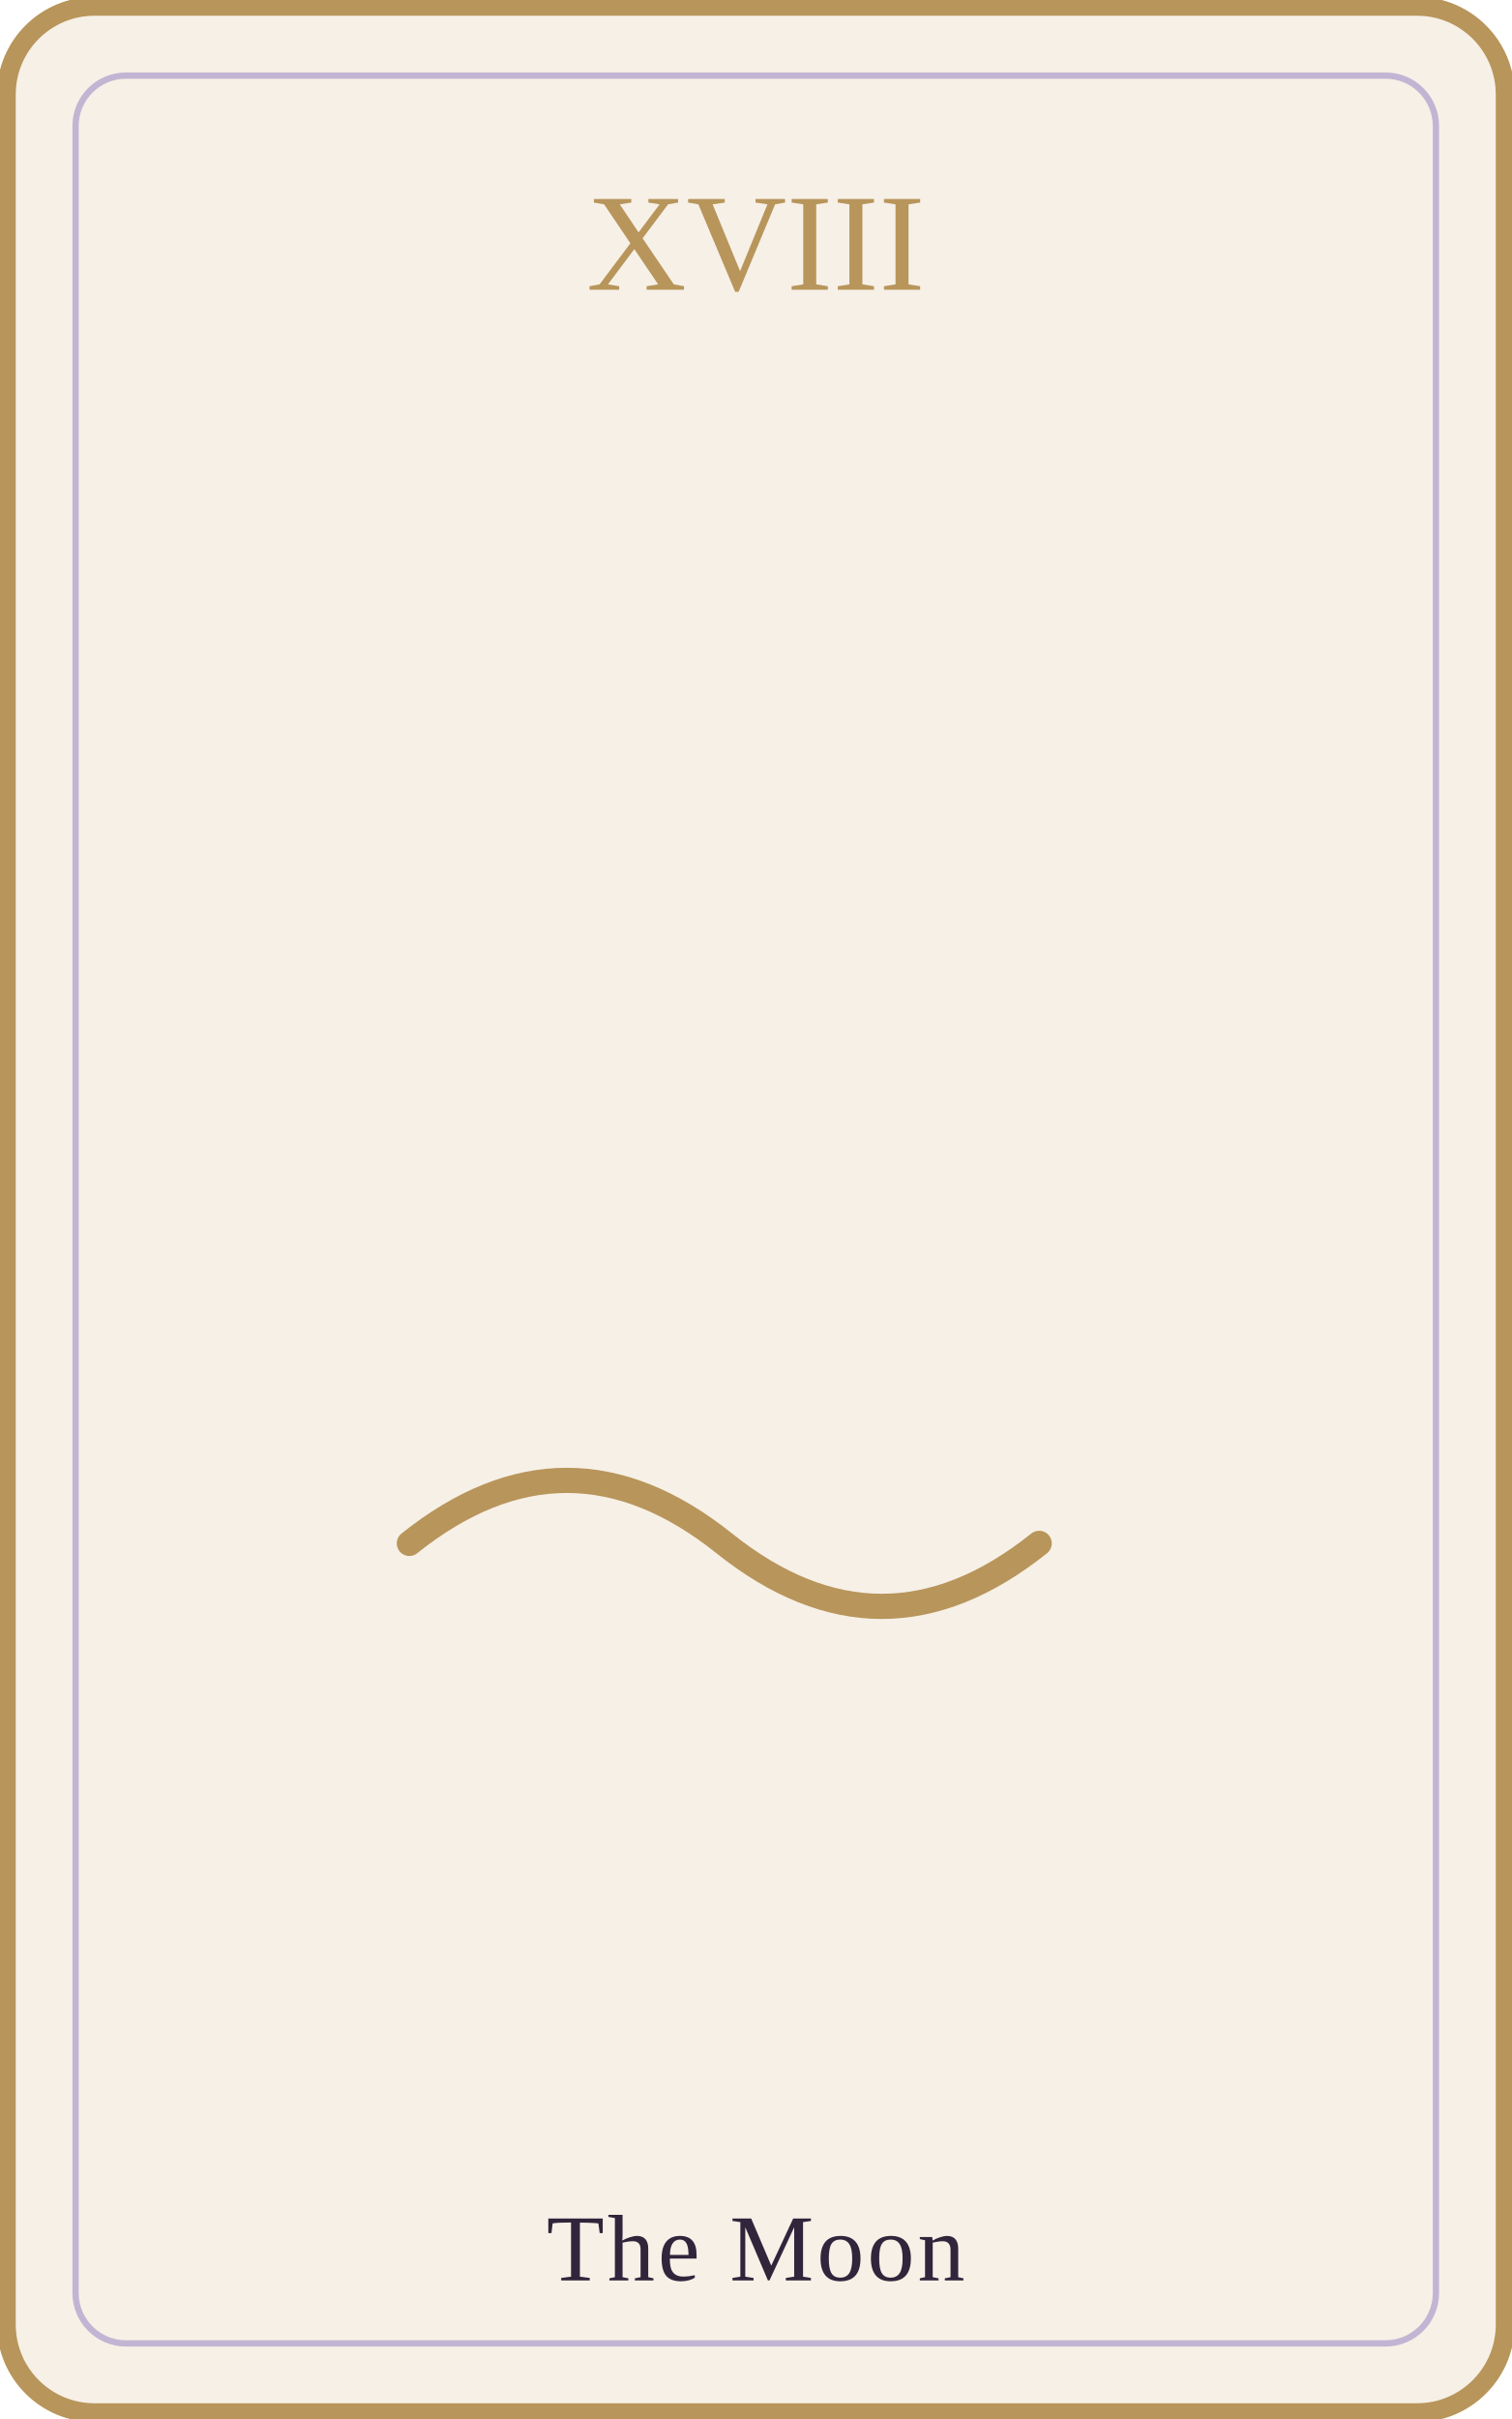
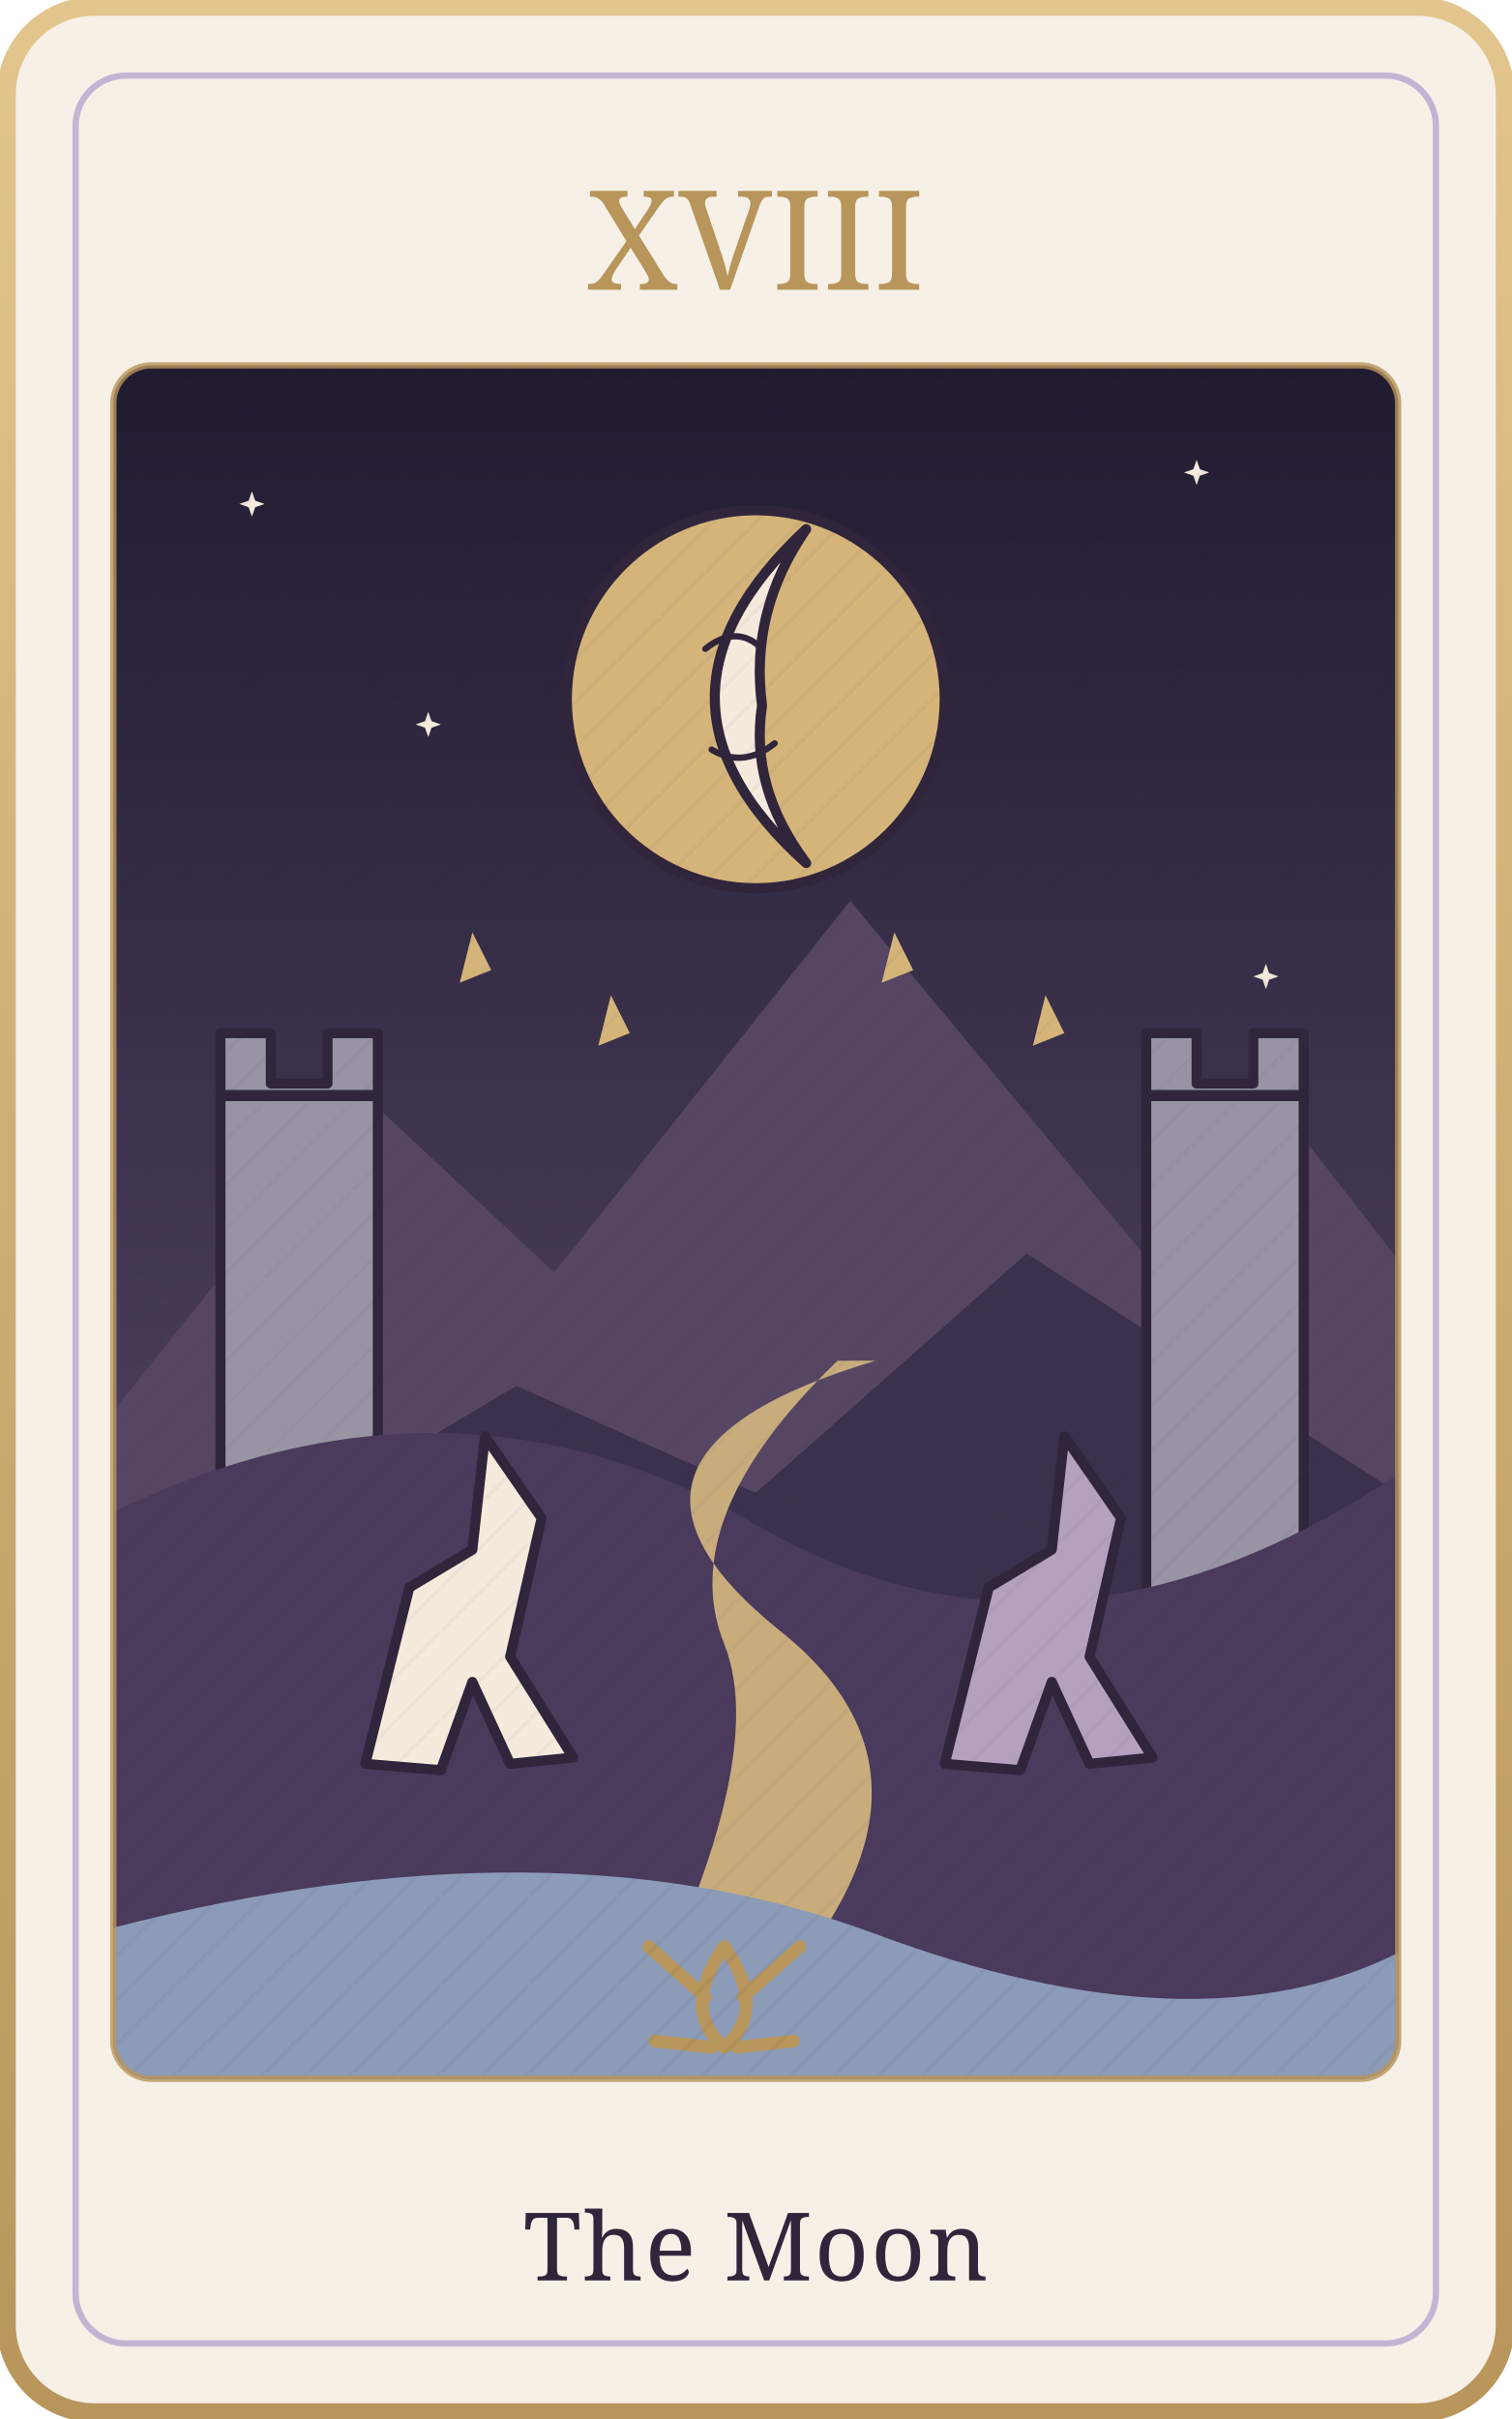
<svg xmlns="http://www.w3.org/2000/svg" viewBox="0 0 240 384" role="img" aria-label="The Moon">
-   <rect x="1" y="1" width="238" height="382" rx="14" fill="#f6f0e7" stroke="#b8955a" stroke-width="3" />
-   <rect x="12" y="12" width="216" height="360" rx="8" fill="none" stroke="#ac9bcb" stroke-width="1" opacity="0.7" />
-   <text x="120" y="46" text-anchor="middle" font-family="Georgia, 'Times New Roman', serif" font-size="22" fill="#b8955a">XVIII</text>
-   <g stroke="#30253b" stroke-width="4" fill="none" stroke-linecap="round" stroke-linejoin="round">
-     <path d="M 135 135 a 32 32 0 1 0 0 64 a 24 24 0 1 1 0 -64 z" fill="#30253b" stroke="none" />
-     <path d="M 65 245 q 25 -20 50 0 q 25 20 50 0" stroke="#b8955a" />
+   <defs>
+     <linearGradient id="gold" x2="0" y2="1">
+       <stop stop-color="#e3c68e" />
+       <stop offset="1" stop-color="#b8955a" />
+     </linearGradient>
+     <linearGradient id="sky" x2="0" y2="1">
+       <stop stop-color="#211b30" />
+       <stop offset="1" stop-color="#625173" />
+     </linearGradient>
+     <linearGradient id="day" x2="0" y2="1">
+       <stop stop-color="#f5e7c8" />
+       <stop offset="1" stop-color="#e5d6cf" />
+     </linearGradient>
+     <pattern id="engraving" width="7" height="7" patternUnits="userSpaceOnUse">
+       <path d="M0 7 L7 0" stroke="#30253b" opacity=".045" stroke-width=".6" />
+     </pattern>
+     <clipPath id="picture">
+       <rect x="18" y="58" width="204" height="272" rx="6" />
+     </clipPath>
+   </defs>
+   <rect x="1" y="1" width="238" height="382" rx="14" fill="#f6f0e7" stroke="url(#gold)" stroke-width="3" />
+   <rect x="12" y="12" width="216" height="360" rx="8" fill="none" stroke="#ac9bcb" opacity=".7" />
+   <text x="120" y="46" text-anchor="middle" font-family="Georgia,serif" font-size="22" fill="#b8955a">XVIII</text>
+   <g clip-path="url(#picture)" stroke="#30253b" stroke-width="1.6" stroke-linejoin="round" stroke-linecap="round">
+     <rect x="18" y="58" width="204" height="272" fill="url(#sky)" stroke="none" />
+     <path d="M40 78 l0.52 1.48 l1.48 0.52 l-1.48 0.52 l-0.52 1.48 l-0.52-1.48 l-1.48-0.52 l1.48-0.52 Z" fill="#f5ebdd" stroke="none" />
+     <path d="M190 73 l0.52 1.48 l1.48 0.52 l-1.48 0.52 l-0.52 1.48 l-0.52-1.48 l-1.48-0.52 l1.48-0.52 Z" fill="#f5ebdd" stroke="none" />
+     <path d="M68 113 l0.52 1.48 l1.48 0.52 l-1.48 0.52 l-0.52 1.48 l-0.52-1.48 l-1.48-0.52 l1.48-0.52 Z" fill="#f5ebdd" stroke="none" />
+     <path d="M201 153 l0.52 1.48 l1.48 0.52 l-1.48 0.52 l-0.52 1.48 l-0.52-1.48 l-1.48-0.52 l1.48-0.52 Z" fill="#f5ebdd" stroke="none" />
+     <path d="M37 179 l0.52 1.48 l1.48 0.52 l-1.48 0.52 l-0.52 1.48 l-0.52-1.48 l-1.48-0.52 l1.48-0.52 Z" fill="#f5ebdd" stroke="none" />
+     <path d="M18 224 L58 174 L88 202 L135 143 L184 202 L208 182 L222 200 V330 H18 Z" fill="#564663" stroke="none" />
+     <path d="M18 258 L82 220 L120 237 L163 199 L222 237 V330 H18 Z" fill="#3b304d" stroke="none" />
+     <circle cx="120" cy="111" r="30" fill="#d5b47a" />
+     <path d="M128 84 q-29 27 0 53 q-9-12-7-25 q-2-15 7-28 Z" fill="#f5ebdd" />
+     <path d="M112 103 q5-4 9 0 m-8 16 q5 3 10-1" fill="none" stroke-width="1" />
+     <rect x="35" y="174" width="25" height="91" fill="#9994a4" />
+     <rect x="182" y="174" width="25" height="91" fill="#9994a4" />
+     <path d="M35 173 v-9 h8 v8 h9 v-8 h8 v9 M182 173 v-9 h8 v8 h9 v-8 h8 v9" fill="#9994a4" />
+     <path d="M18 240 Q72 214 120 242 T222 234 V330 H18 Z" fill="#4a3a5c" stroke="none" />
+     <path d="M109 330 Q159 287 124 259 T139 216 L133 216 Q107 241 115 261 T97 330 Z" fill="#c8ac7c" stroke="none" />
+     <path d="M58 280 l7-28 l10-6 l2-18 l9 13 l-5 22 l10 16 l-10 1 l-6-13 l-5 14 Z" fill="#f5ebdd" />
+     <path d="M150 280 l7-28 l10-6 l2-18 l9 13 l-5 22 l10 16 l-10 1 l-6-13 l-5 14 Z" fill="#b4a1be" />
+     <path d="M18 306 Q88 288 139 307 T222 310 V330 H18 Z" fill="#8b9bb8" stroke="none" />
+     <path d="M115 309 q-7 10 0 16 q7-6 0-16 M112 317 l-9-8 m15 8 l9-8 m-14 16 l-9-1 m13 1 l9-1" fill="none" stroke="#b8955a" stroke-width="2" />
+     <path d="M75 148 l-2 8 l5-2 Z" fill="#d5b47a" stroke="none" />
+     <path d="M97 158 l-2 8 l5-2 Z" fill="#d5b47a" stroke="none" />
+     <path d="M142 148 l-2 8 l5-2 Z" fill="#d5b47a" stroke="none" />
+     <path d="M166 158 l-2 8 l5-2 Z" fill="#d5b47a" stroke="none" />
+     <rect x="18" y="58" width="204" height="272" fill="url(#engraving)" stroke="none" />
  </g>
-   <text x="120" y="362" text-anchor="middle" font-family="Georgia, 'Times New Roman', serif" font-size="15" fill="#30253b" letter-spacing="0.5">The Moon</text>
+   <rect x="18" y="58" width="204" height="272" rx="6" fill="none" stroke="#b8955a" opacity=".8" />
+   <text x="120" y="362" text-anchor="middle" font-family="Georgia,serif" font-size="15" fill="#30253b" letter-spacing=".3">The Moon</text>
</svg>
